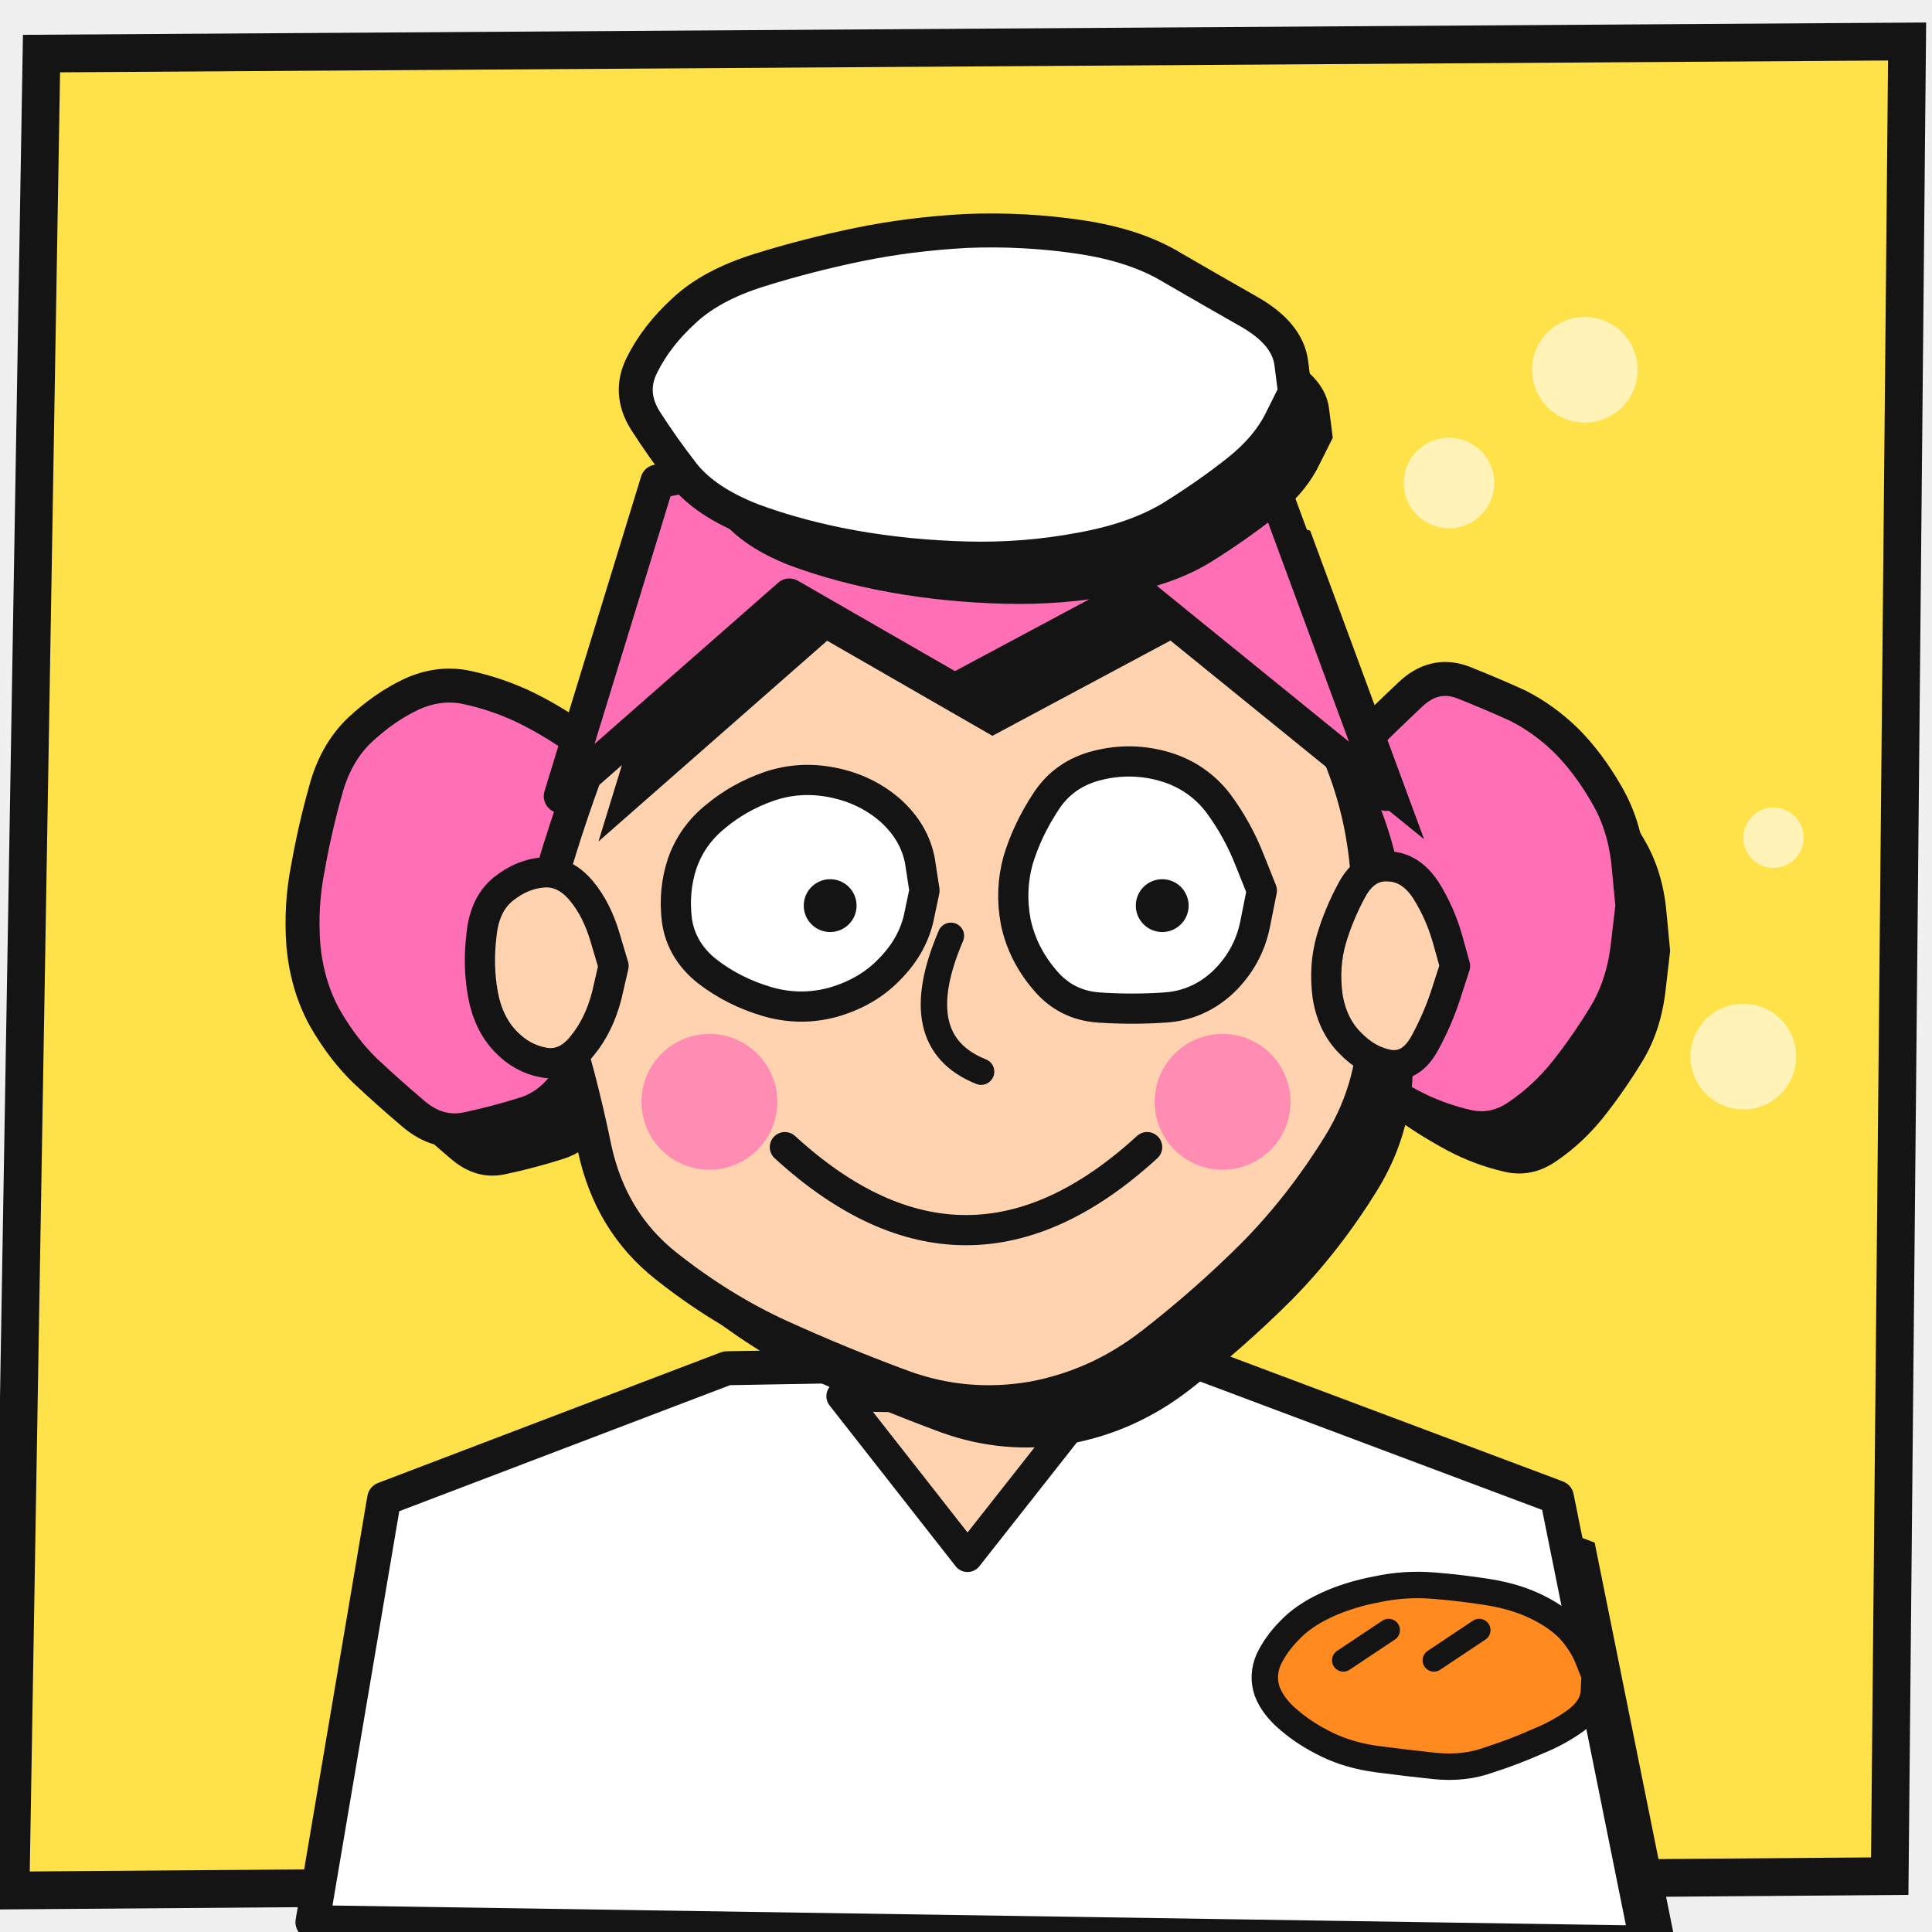
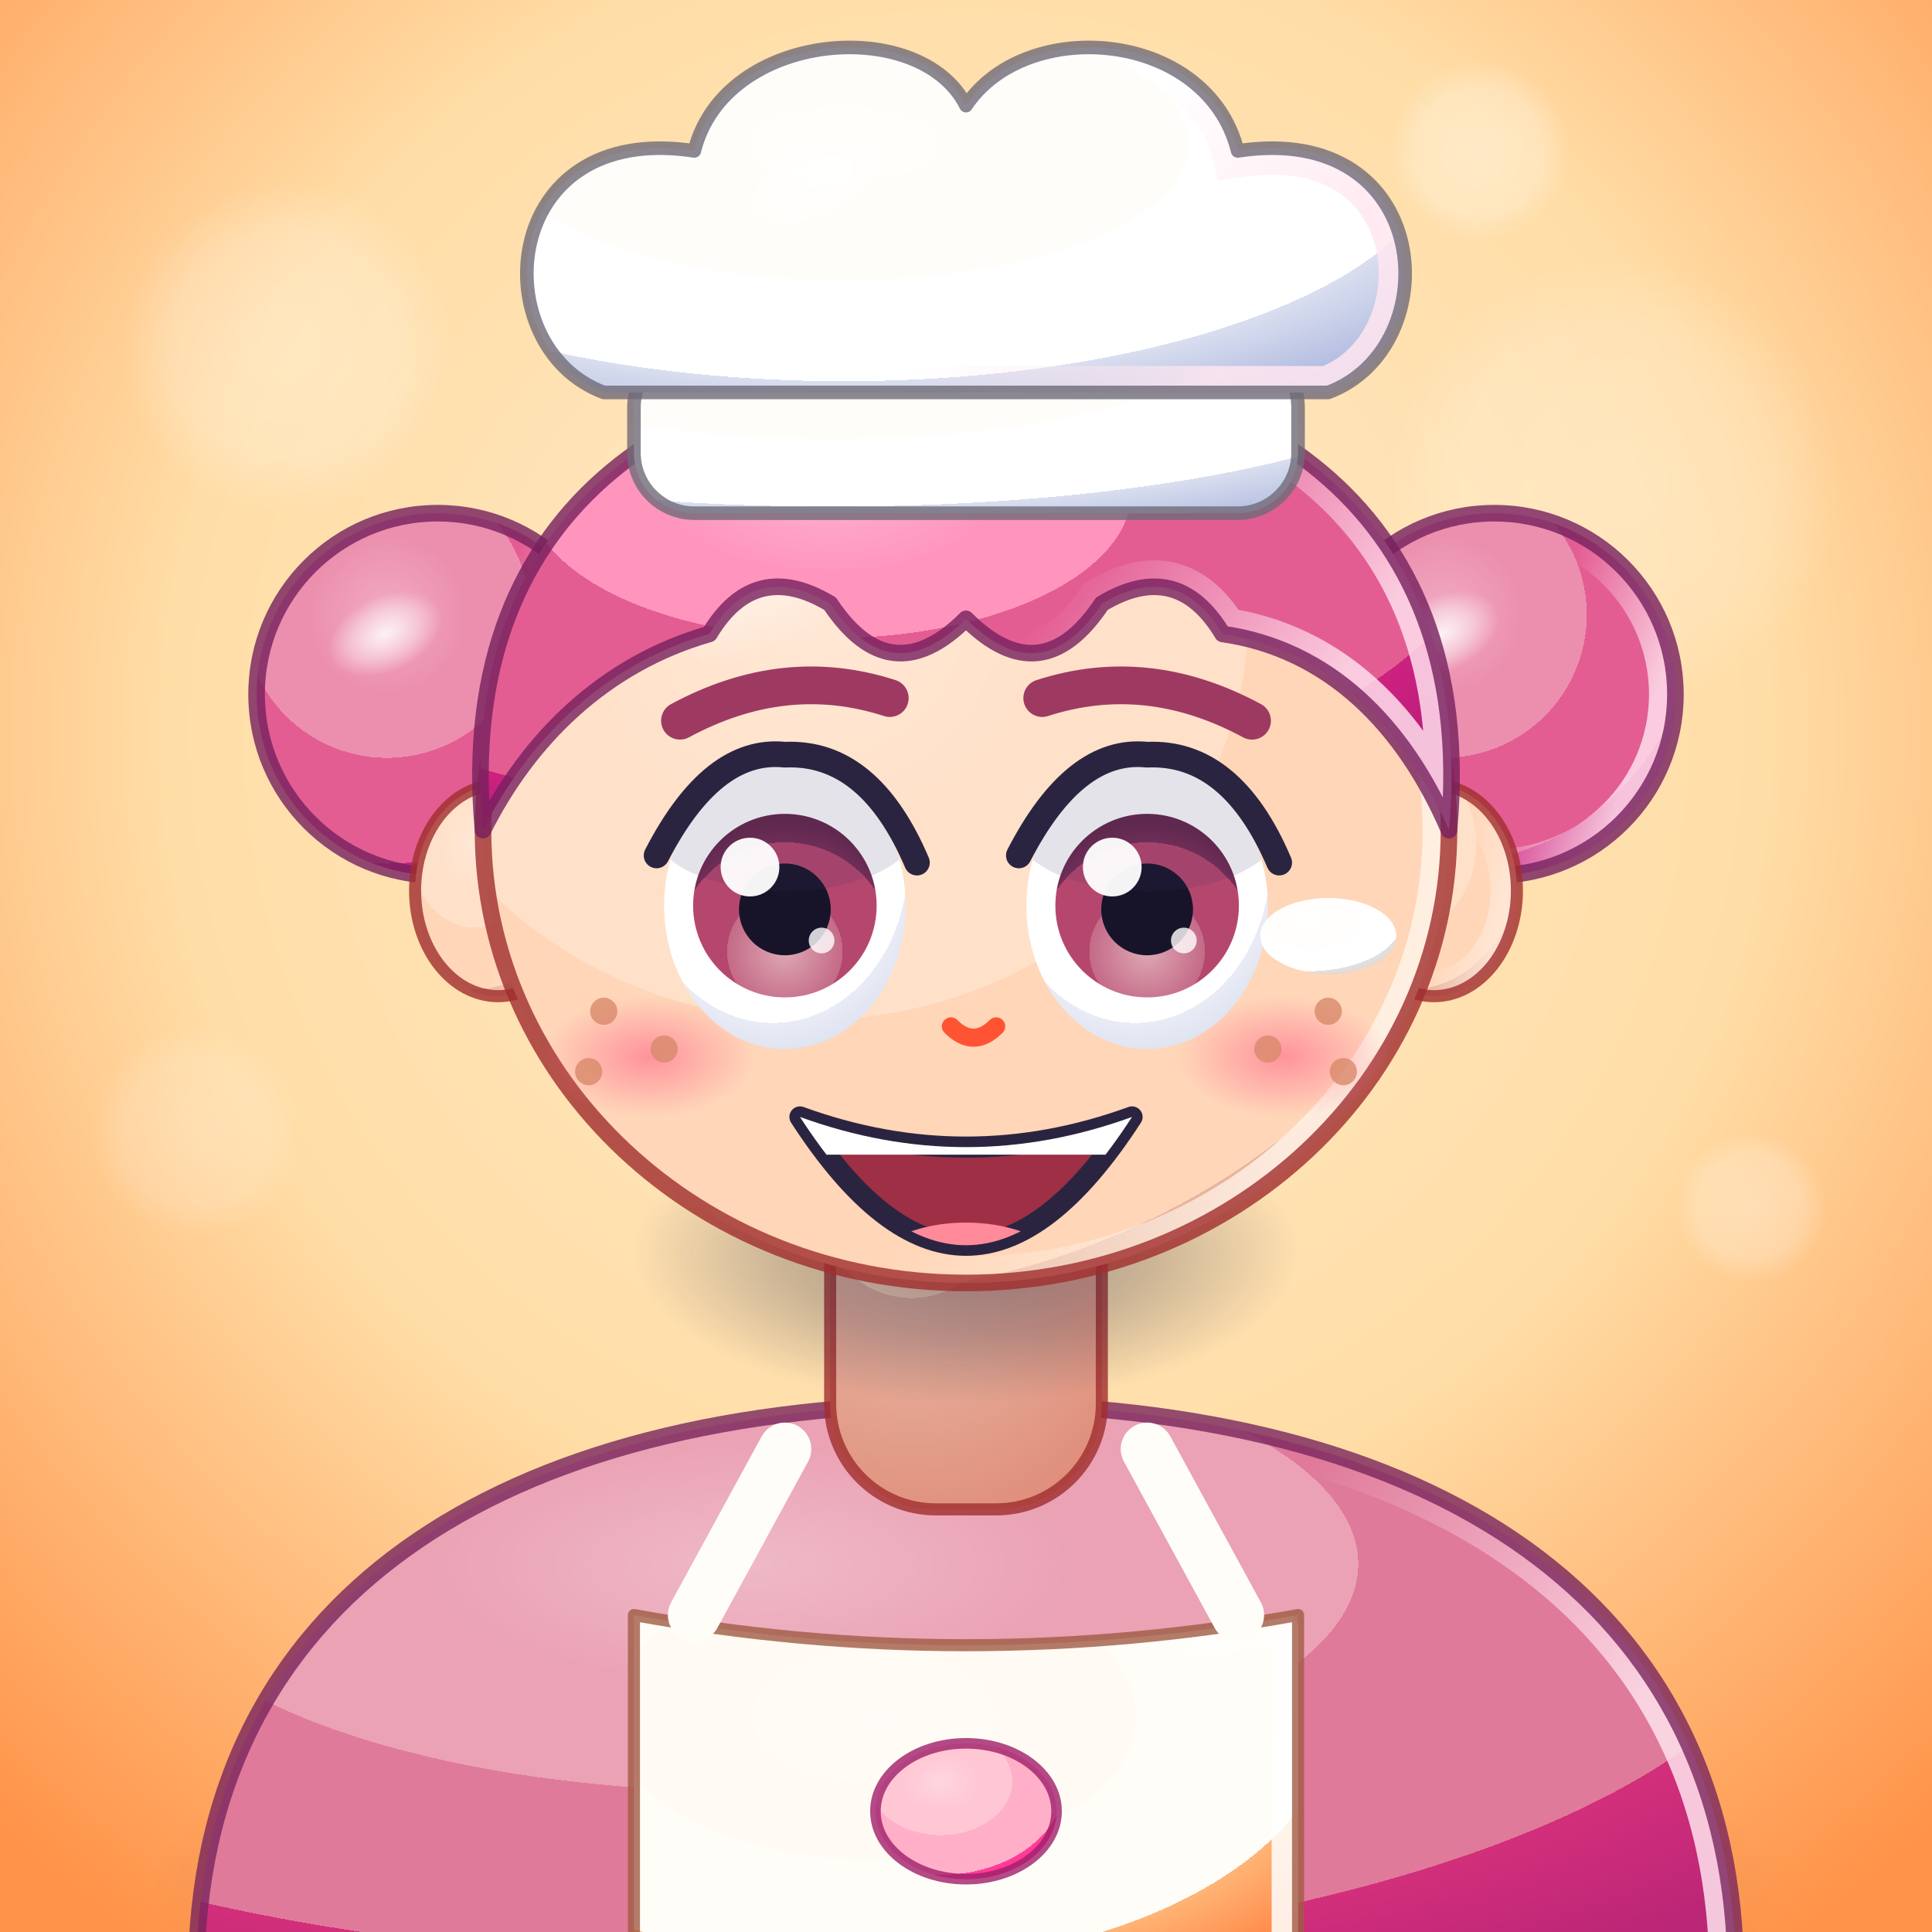
<svg xmlns="http://www.w3.org/2000/svg" width="256" height="256" viewBox="0 0 256 256">
-   <path d="M5.5 7.1 L252.7 5.5 L250.4 248.6 L1.4 250.5Z" fill="#FFE14A" stroke="#141414" stroke-width="5" />
-   <circle cx="128" cy="128" r="5" fill="#FFFFFF" opacity=".6" />
-   <circle cx="231" cy="140" r="7" fill="#FFFFFF" opacity=".6" />
-   <circle cx="210" cy="49" r="7" fill="#FFFFFF" opacity=".6" />
-   <circle cx="88" cy="57" r="3" fill="#FFFFFF" opacity=".6" />
-   <circle cx="85" cy="123" r="7" fill="#FFFFFF" opacity=".6" />
-   <circle cx="235" cy="111" r="4" fill="#FFFFFF" opacity=".6" />
-   <circle cx="192" cy="64" r="6" fill="#FFFFFF" opacity=".6" />
-   <path d="M41.4 254.7 L50.9 198.6 L96.3 181.3 L157.8 180.2 L206.3 198.4 L218.2 257.4Z" fill="#141414" transform="translate(5 6)" />
-   <path d="M41.4 254.7 L50.9 198.6 L96.3 181.3 L157.8 180.2 L206.3 198.4 L218.2 257.4Z" fill="#FFFFFF" stroke="#141414" stroke-width="4.5" stroke-linejoin="round" stroke-linecap="round" />
-   <path d="M111.5 185.0 L128.2 206.3 L144.5 185.6Z" fill="#FFD3B0" stroke="#141414" stroke-width="4" stroke-linejoin="round" stroke-linecap="round" />
-   <path d="M83.6 120.0 Q83.6 120.0 82.7 124.9 Q81.9 129.9 80.1 134.2 Q78.2 138.6 75.7 142.5 Q73.2 146.5 69.5 147.6 Q65.7 148.8 61.9 149.6 Q58.1 150.4 54.8 147.6 Q51.5 144.8 48.4 141.9 Q45.4 139.0 43.0 134.8 Q40.7 130.6 40.2 125.3 Q39.8 120.0 40.8 115.0 Q41.7 109.9 43.1 104.9 Q44.4 99.9 47.6 96.8 Q50.9 93.7 54.5 92.0 Q58.2 90.3 61.9 91.1 Q65.6 91.9 69.1 93.5 Q72.5 95.1 76.0 97.5 Q79.5 100.0 81.5 104.6 Q83.6 109.3 83.6 114.6Z" fill="#141414" transform="translate(5 6)" />
-   <path d="M83.6 120.0 Q83.6 120.0 82.7 124.9 Q81.9 129.9 80.1 134.2 Q78.2 138.6 75.7 142.5 Q73.2 146.5 69.5 147.6 Q65.7 148.8 61.9 149.6 Q58.1 150.4 54.8 147.6 Q51.5 144.8 48.4 141.9 Q45.4 139.0 43.0 134.8 Q40.7 130.6 40.2 125.3 Q39.8 120.0 40.8 115.0 Q41.7 109.9 43.1 104.9 Q44.4 99.9 47.6 96.8 Q50.9 93.7 54.5 92.0 Q58.2 90.3 61.9 91.1 Q65.6 91.9 69.1 93.5 Q72.5 95.1 76.0 97.5 Q79.5 100.0 81.5 104.6 Q83.6 109.3 83.6 114.6Z" fill="#FF6FB5" stroke="#141414" stroke-width="4.5" stroke-linejoin="round" stroke-linecap="round" />
-   <path d="M216.3 120.0 Q216.3 120.0 215.7 125.2 Q215.1 130.5 212.7 134.5 Q210.2 138.6 207.5 142.0 Q204.8 145.4 201.3 147.8 Q197.9 150.2 194.1 149.2 Q190.3 148.3 186.9 146.5 Q183.5 144.7 180.1 142.3 Q176.7 139.8 174.6 135.3 Q172.5 130.7 172.2 125.3 Q172.0 120.0 173.1 115.1 Q174.2 110.2 175.9 105.7 Q177.5 101.2 180.5 98.2 Q183.5 95.2 186.8 92.1 Q190.0 89.0 193.8 90.4 Q197.6 91.9 201.1 93.5 Q204.5 95.2 207.5 98.1 Q210.5 101.1 212.9 105.3 Q215.3 109.4 215.8 114.7Z" fill="#141414" transform="translate(5 6)" />
-   <path d="M216.3 120.0 Q216.3 120.0 215.7 125.2 Q215.1 130.5 212.7 134.5 Q210.2 138.6 207.5 142.0 Q204.8 145.4 201.3 147.8 Q197.9 150.2 194.1 149.2 Q190.3 148.3 186.9 146.5 Q183.5 144.7 180.1 142.3 Q176.7 139.8 174.6 135.3 Q172.5 130.7 172.2 125.3 Q172.0 120.0 173.1 115.1 Q174.2 110.2 175.9 105.7 Q177.5 101.2 180.5 98.2 Q183.5 95.2 186.8 92.1 Q190.0 89.0 193.8 90.4 Q197.6 91.9 201.1 93.5 Q204.5 95.2 207.5 98.1 Q210.5 101.1 212.9 105.3 Q215.3 109.4 215.8 114.7Z" fill="#FF6FB5" stroke="#141414" stroke-width="4.5" stroke-linejoin="round" stroke-linecap="round" />
-   <path d="M181.9 124.0 Q181.9 124.0 182.2 133.8 Q182.5 143.6 177.5 151.7 Q172.5 159.8 166.2 166.2 Q159.9 172.5 152.7 178.1 Q145.5 183.7 136.8 185.3 Q128.0 186.8 119.7 183.8 Q111.3 180.7 103.4 177.1 Q95.5 173.5 88.2 167.7 Q80.9 161.9 78.8 152.2 Q76.8 142.4 73.8 133.2 Q70.8 124.0 73.5 114.7 Q76.3 105.4 79.8 96.7 Q83.3 88.0 89.3 81.1 Q95.3 74.1 103.2 70.5 Q111.2 66.8 119.6 63.4 Q128.0 59.9 136.5 63.0 Q145.0 66.1 152.5 70.7 Q160.0 75.3 165.9 82.0 Q171.9 88.7 176.1 97.0 Q180.2 105.2 181.1 114.6Z" fill="#141414" transform="translate(5 6)" />
-   <path d="M181.9 124.0 Q181.9 124.0 182.2 133.8 Q182.5 143.6 177.5 151.7 Q172.5 159.8 166.2 166.2 Q159.9 172.5 152.7 178.1 Q145.5 183.7 136.8 185.3 Q128.0 186.8 119.7 183.8 Q111.3 180.7 103.4 177.1 Q95.5 173.5 88.2 167.7 Q80.9 161.9 78.8 152.2 Q76.8 142.4 73.8 133.2 Q70.8 124.0 73.5 114.7 Q76.3 105.4 79.8 96.7 Q83.3 88.0 89.3 81.1 Q95.3 74.1 103.2 70.5 Q111.2 66.8 119.6 63.4 Q128.0 59.9 136.5 63.0 Q145.0 66.1 152.5 70.7 Q160.0 75.3 165.9 82.0 Q171.9 88.7 176.1 97.0 Q180.2 105.2 181.1 114.6Z" fill="#FFD3B0" stroke="#141414" stroke-width="4.5" stroke-linejoin="round" stroke-linecap="round" />
-   <path d="M81.3 128.0 Q81.3 128.0 80.4 131.9 Q79.4 135.8 77.2 138.5 Q75.0 141.3 72.1 140.8 Q69.2 140.3 67.0 138.0 Q64.7 135.6 64.0 131.8 Q63.3 128.0 63.8 123.9 Q64.2 119.8 66.7 117.8 Q69.2 115.8 72.0 115.6 Q74.8 115.4 77.0 118.0 Q79.1 120.5 80.2 124.3Z" fill="#FFD3B0" stroke="#141414" stroke-width="4" stroke-linejoin="round" stroke-linecap="round" />
-   <path d="M192.8 128.0 Q192.8 128.0 191.7 131.4 Q190.6 134.9 188.8 138.2 Q187.0 141.5 184.1 141.1 Q181.2 140.6 178.9 138.2 Q176.5 135.8 175.9 131.9 Q175.4 128.0 176.4 124.5 Q177.4 121.1 179.2 117.8 Q181.0 114.6 184.0 114.8 Q186.9 114.9 188.9 117.9 Q190.8 120.9 191.8 124.4Z" fill="#FFD3B0" stroke="#141414" stroke-width="4" stroke-linejoin="round" stroke-linecap="round" />
-   <path d="M122.5 118.0 Q122.5 118.0 121.7 121.8 Q120.8 125.5 117.8 128.5 Q114.9 131.5 110.4 132.8 Q106.0 134.0 101.6 132.7 Q97.2 131.4 93.7 128.7 Q90.3 126.0 89.7 122.0 Q89.2 118.0 90.4 114.4 Q91.7 110.7 94.8 108.2 Q97.9 105.6 101.9 104.2 Q106.0 102.8 110.4 103.7 Q114.8 104.6 118.0 107.4 Q121.2 110.3 121.9 114.1Z" fill="#FFFFFF" stroke="#141414" stroke-width="4" stroke-linejoin="round" stroke-linecap="round" />
-   <circle cx="110" cy="120" r="3.5" fill="#141414" />
-   <path d="M167.2 118.0 Q167.2 118.0 166.3 122.5 Q165.4 126.9 162.1 130.1 Q158.8 133.2 154.4 133.5 Q150.0 133.8 145.6 133.5 Q141.2 133.2 138.4 129.8 Q135.5 126.4 134.6 122.2 Q133.8 118.0 134.9 114.0 Q136.1 110.0 138.6 106.2 Q141.0 102.5 145.5 101.4 Q150.0 100.3 154.4 101.6 Q158.7 102.9 161.4 106.4 Q164.0 109.9 165.6 114.0Z" fill="#FFFFFF" stroke="#141414" stroke-width="4" stroke-linejoin="round" stroke-linecap="round" />
-   <circle cx="154" cy="120" r="3.5" fill="#141414" />
-   <path d="M126 124 q-6 14 4 18" fill="none" stroke="#141414" stroke-width="3.5" stroke-linecap="round" stroke-linejoin="round" />
-   <path d="M74.3 105.5 L87.1 63.8 L129.0 55.6 L168.6 64.3 L183.7 105.2 L150.8 78.5 L126.5 91.5 L104.6 78.9Z" fill="#141414" transform="translate(5 6)" />
-   <path d="M74.3 105.5 L87.1 63.8 L129.0 55.6 L168.6 64.3 L183.7 105.2 L150.8 78.5 L126.5 91.5 L104.6 78.9Z" fill="#FF6FB5" stroke="#141414" stroke-width="4.5" stroke-linejoin="round" stroke-linecap="round" />
-   <path d="M171.6 52.0 Q171.6 52.0 169.8 55.6 Q168.0 59.3 164.1 62.4 Q160.2 65.5 155.4 68.5 Q150.5 71.5 143.2 72.8 Q135.8 74.2 128.1 74.0 Q120.3 73.8 113.0 72.5 Q105.8 71.2 99.6 68.9 Q93.5 66.5 90.6 62.9 Q87.8 59.3 85.5 55.7 Q83.2 52.0 85.1 48.3 Q87.0 44.5 90.6 41.2 Q94.2 37.8 100.6 35.8 Q107.0 33.8 113.8 32.4 Q120.6 31.0 128.1 30.6 Q135.7 30.3 143.1 31.4 Q150.5 32.5 155.4 35.5 Q160.4 38.4 165.5 41.3 Q170.6 44.2 171.1 48.1Z" fill="#141414" transform="translate(5 6)" />
-   <path d="M171.6 52.0 Q171.6 52.0 169.8 55.6 Q168.0 59.3 164.1 62.4 Q160.2 65.5 155.4 68.5 Q150.5 71.5 143.2 72.8 Q135.8 74.2 128.1 74.0 Q120.3 73.8 113.0 72.5 Q105.8 71.2 99.6 68.9 Q93.5 66.5 90.6 62.9 Q87.8 59.3 85.5 55.7 Q83.2 52.0 85.1 48.3 Q87.0 44.5 90.6 41.2 Q94.2 37.8 100.6 35.8 Q107.0 33.8 113.8 32.4 Q120.6 31.0 128.1 30.6 Q135.7 30.3 143.1 31.4 Q150.5 32.5 155.4 35.5 Q160.4 38.4 165.5 41.3 Q170.6 44.2 171.1 48.1Z" fill="#FFFFFF" stroke="#141414" stroke-width="4.5" stroke-linejoin="round" stroke-linecap="round" />
-   <path d="M104 152 q24 22 48 0" fill="none" stroke="#141414" stroke-width="4" stroke-linecap="round" stroke-linejoin="round" />
-   <circle cx="94" cy="146" r="9" fill="#FF6FB5" opacity=".7" />
-   <circle cx="162" cy="146" r="9" fill="#FF6FB5" opacity=".7" />
-   <path d="M211.3 222.0 Q211.3 222.0 211.2 224.1 Q211.1 226.2 208.9 227.9 Q206.6 229.6 203.6 230.8 Q200.7 232.1 197.3 233.2 Q194.0 234.4 190.1 234.0 Q186.3 233.6 182.5 233.1 Q178.8 232.6 175.9 231.2 Q173.0 229.8 170.9 228.0 Q168.7 226.2 167.9 224.1 Q167.2 222.0 168.1 219.9 Q169.1 217.8 170.9 216.0 Q172.7 214.1 175.7 212.7 Q178.7 211.3 182.4 210.6 Q186.1 209.8 189.9 210.1 Q193.7 210.4 197.4 211.0 Q201.0 211.6 203.8 213.0 Q206.6 214.4 208.2 216.2 Q209.8 218.1 210.5 220.0Z" fill="#FF8A1F" stroke="#141414" stroke-width="3.5" stroke-linejoin="round" stroke-linecap="round" />
-   <path d="M178 220 l6 -4 M190 220 l6 -4" fill="none" stroke="#141414" stroke-width="3" stroke-linecap="round" stroke-linejoin="round" />
+   <defs>
+     <radialGradient id="t3nana1" cx="0.5" cy="0.38" r="0.75">
+       <stop offset="0" stop-color="#FFECCC" />
+       <stop offset="0.55" stop-color="#FFDDA6" />
+       <stop offset="1" stop-color="#FF9349" />
+     </radialGradient>
+     <radialGradient id="t3nana2" cx="0.5" cy="0.5" r="0.5">
+       <stop offset="0" stop-color="#FFFFFF" stop-opacity="0.28" />
+       <stop offset="0.7" stop-color="#FFFFFF" stop-opacity="0.196" />
+       <stop offset="1" stop-color="#FFFFFF" stop-opacity="0" />
+     </radialGradient>
+     <radialGradient id="t3nana3" cx="0.5" cy="0.5" r="0.5">
+       <stop offset="0" stop-color="#FFFFFF" stop-opacity="0.22" />
+       <stop offset="0.7" stop-color="#FFFFFF" stop-opacity="0.154" />
+       <stop offset="1" stop-color="#FFFFFF" stop-opacity="0" />
+     </radialGradient>
+     <radialGradient id="t3nana4" cx="0.5" cy="0.5" r="0.5">
+       <stop offset="0" stop-color="#FFFFFF" stop-opacity="0.35" />
+       <stop offset="0.7" stop-color="#FFFFFF" stop-opacity="0.245" />
+       <stop offset="1" stop-color="#FFFFFF" stop-opacity="0" />
+     </radialGradient>
+     <radialGradient id="t3nana5" cx="0.5" cy="0.5" r="0.5">
+       <stop offset="0" stop-color="#FFFFFF" stop-opacity="0.2" />
+       <stop offset="0.7" stop-color="#FFFFFF" stop-opacity="0.14" />
+       <stop offset="1" stop-color="#FFFFFF" stop-opacity="0" />
+     </radialGradient>
+     <radialGradient id="t3nana6" cx="0.5" cy="0.5" r="0.5">
+       <stop offset="0" stop-color="#FFFFFF" stop-opacity="0.3" />
+       <stop offset="0.7" stop-color="#FFFFFF" stop-opacity="0.21" />
+       <stop offset="1" stop-color="#FFFFFF" stop-opacity="0" />
+     </radialGradient>
+     <radialGradient id="t3nana7" cx="0.5" cy="0.5" r="0.5">
+       <stop offset="0" stop-color="#1B1A3A" stop-opacity="0.25" />
+       <stop offset="0.55" stop-color="#1B1A3A" stop-opacity="0.138" />
+       <stop offset="1" stop-color="#1B1A3A" stop-opacity="0" />
+     </radialGradient>
+     <radialGradient id="t3nana8" cx="0.36" cy="0.28" r="0.86">
+       <stop offset="0" stop-color="#F1ABC3" />
+       <stop offset="0.253" stop-color="#EC8FAF" />
+       <stop offset="0.46" stop-color="#EC8FAF" />
+       <stop offset="0.46" stop-color="#E35D93" />
+       <stop offset="0.8" stop-color="#E35D93" />
+       <stop offset="0.8" stop-color="#CC217F" />
+       <stop offset="1" stop-color="#B61B79" />
+     </radialGradient>
+     <clipPath id="t3nana9">
+       <path d="M34.0 92.0A24.0 24.0 0 1 0 82.0 92.0A24.0 24.0 0 1 0 34.0 92.0Z" />
+     </clipPath>
+     <linearGradient id="t3nana10" x1="0" y1="0" x2="1" y2="0.35">
+       <stop offset="0" stop-color="#FFE0EC" stop-opacity="0" />
+       <stop offset="0.68" stop-color="#FFE0EC" stop-opacity="0" />
+       <stop offset="1" stop-color="#FFE0EC" stop-opacity="0.85" />
+     </linearGradient>
+     <radialGradient id="t3nana11" cx="0.5" cy="0.5" r="0.5">
+       <stop offset="0" stop-color="#FFFFFF" stop-opacity="0.85" />
+       <stop offset="0.6" stop-color="#FFFFFF" stop-opacity="0.383" />
+       <stop offset="1" stop-color="#FFFFFF" stop-opacity="0" />
+     </radialGradient>
+     <radialGradient id="t3nana12" cx="0.36" cy="0.28" r="0.86">
+       <stop offset="0" stop-color="#F1ABC3" />
+       <stop offset="0.253" stop-color="#EC8FAF" />
+       <stop offset="0.46" stop-color="#EC8FAF" />
+       <stop offset="0.46" stop-color="#E35D93" />
+       <stop offset="0.8" stop-color="#E35D93" />
+       <stop offset="0.8" stop-color="#CC217F" />
+       <stop offset="1" stop-color="#B61B79" />
+     </radialGradient>
+     <clipPath id="t3nana13">
+       <path d="M174.0 92.0A24.0 24.0 0 1 0 222.0 92.0A24.0 24.0 0 1 0 174.0 92.0Z" />
+     </clipPath>
+     <linearGradient id="t3nana14" x1="0" y1="0" x2="1" y2="0.35">
+       <stop offset="0" stop-color="#FFE0EC" stop-opacity="0" />
+       <stop offset="0.68" stop-color="#FFE0EC" stop-opacity="0" />
+       <stop offset="1" stop-color="#FFE0EC" stop-opacity="0.85" />
+     </linearGradient>
+     <radialGradient id="t3nana15" cx="0.5" cy="0.5" r="0.5">
+       <stop offset="0" stop-color="#FFFFFF" stop-opacity="0.85" />
+       <stop offset="0.6" stop-color="#FFFFFF" stop-opacity="0.383" />
+       <stop offset="1" stop-color="#FFFFFF" stop-opacity="0" />
+     </radialGradient>
+     <radialGradient id="t3nana16" cx="0.36" cy="0.28" r="0.86">
+       <stop offset="0" stop-color="#EFB9C7" />
+       <stop offset="0.253" stop-color="#EAA2B4" />
+       <stop offset="0.46" stop-color="#EAA2B4" />
+       <stop offset="0.46" stop-color="#E07A9A" />
+       <stop offset="0.8" stop-color="#E07A9A" />
+       <stop offset="0.8" stop-color="#D22F7B" />
+       <stop offset="1" stop-color="#BC2676" />
+     </radialGradient>
+     <clipPath id="t3nana17">
+       <path d="M26 262C26 212 66 186 128 186C190 186 230 212 230 262Z" />
+     </clipPath>
+     <linearGradient id="t3nana18" x1="0" y1="0" x2="1" y2="0.35">
+       <stop offset="0" stop-color="#FFE3EE" stop-opacity="0" />
+       <stop offset="0.68" stop-color="#FFE3EE" stop-opacity="0" />
+       <stop offset="1" stop-color="#FFE3EE" stop-opacity="0.85" />
+     </linearGradient>
+     <radialGradient id="t3nana19" cx="0.36" cy="0.28" r="0.86">
+       <stop offset="0" stop-color="#FFFCF7" />
+       <stop offset="0.253" stop-color="#FFFBF4" />
+       <stop offset="0.46" stop-color="#FFFBF4" />
+       <stop offset="0.46" stop-color="#FFFDF8" />
+       <stop offset="0.8" stop-color="#FFFDF8" />
+       <stop offset="0.8" stop-color="#FFB475" />
+       <stop offset="1" stop-color="#FF8848" />
+     </radialGradient>
+     <clipPath id="t3nana20">
+       <path d="M84 262V214Q128 222 172 214V262Z" />
+     </clipPath>
+     <linearGradient id="t3nana21" x1="0" y1="0" x2="1" y2="0.35">
+       <stop offset="0" stop-color="#FFFFFF" stop-opacity="0" />
+       <stop offset="0.68" stop-color="#FFFFFF" stop-opacity="0" />
+       <stop offset="1" stop-color="#FFFFFF" stop-opacity="0.85" />
+     </linearGradient>
+     <radialGradient id="t3nana22" cx="0.36" cy="0.28" r="0.86">
+       <stop offset="0" stop-color="#FFD5DF" />
+       <stop offset="0.253" stop-color="#FFC7D4" />
+       <stop offset="0.46" stop-color="#FFC7D4" />
+       <stop offset="0.46" stop-color="#FFB0C8" />
+       <stop offset="0.8" stop-color="#FFB0C8" />
+       <stop offset="0.8" stop-color="#FF4098" />
+       <stop offset="1" stop-color="#FF1A92" />
+     </radialGradient>
+     <radialGradient id="t3nana23" cx="0.3" cy="0.0" r="1.1">
+       <stop offset="0" stop-color="#FFE8D6" />
+       <stop offset="0.066" stop-color="#FFE1C9" />
+       <stop offset="0.12" stop-color="#FFE1C9" />
+       <stop offset="0.12" stop-color="#FFD6B8" />
+       <stop offset="0.4" stop-color="#FFD6B8" />
+       <stop offset="0.4" stop-color="#E7B5A0" />
+       <stop offset="1" stop-color="#DF8D79" />
+     </radialGradient>
+     <radialGradient id="t3nana24" cx="0.5" cy="0.5" r="0.5">
+       <stop offset="0" stop-color="#1B1A3A" stop-opacity="0.42" />
+       <stop offset="0.55" stop-color="#1B1A3A" stop-opacity="0.231" />
+       <stop offset="1" stop-color="#1B1A3A" stop-opacity="0" />
+     </radialGradient>
+     <radialGradient id="t3nana25" cx="0.36" cy="0.28" r="0.86">
+       <stop offset="0" stop-color="#FFE8D6" />
+       <stop offset="0.253" stop-color="#FFE1C9" />
+       <stop offset="0.46" stop-color="#FFE1C9" />
+       <stop offset="0.46" stop-color="#FFD6B8" />
+       <stop offset="0.8" stop-color="#FFD6B8" />
+       <stop offset="0.8" stop-color="#E7B5A0" />
+       <stop offset="1" stop-color="#DF8D79" />
+     </radialGradient>
+     <clipPath id="t3nana26">
+       <path d="M55.0 118.0A11.0 14.0 0 1 0 77.0 118.0A11.0 14.0 0 1 0 55.0 118.0Z" />
+     </clipPath>
+     <linearGradient id="t3nana27" x1="0" y1="0" x2="1" y2="0.35">
+       <stop offset="0" stop-color="#FFE9DA" stop-opacity="0" />
+       <stop offset="0.68" stop-color="#FFE9DA" stop-opacity="0" />
+       <stop offset="1" stop-color="#FFE9DA" stop-opacity="0.85" />
+     </linearGradient>
+     <radialGradient id="t3nana28" cx="0.36" cy="0.28" r="0.86">
+       <stop offset="0" stop-color="#FFE8D6" />
+       <stop offset="0.253" stop-color="#FFE1C9" />
+       <stop offset="0.46" stop-color="#FFE1C9" />
+       <stop offset="0.46" stop-color="#FFD6B8" />
+       <stop offset="0.8" stop-color="#FFD6B8" />
+       <stop offset="0.8" stop-color="#E7B5A0" />
+       <stop offset="1" stop-color="#DF8D79" />
+     </radialGradient>
+     <clipPath id="t3nana29">
+       <path d="M179.0 118.0A11.0 14.0 0 1 0 201.0 118.0A11.0 14.0 0 1 0 179.0 118.0Z" />
+     </clipPath>
+     <linearGradient id="t3nana30" x1="0" y1="0" x2="1" y2="0.35">
+       <stop offset="0" stop-color="#FFE9DA" stop-opacity="0" />
+       <stop offset="0.68" stop-color="#FFE9DA" stop-opacity="0" />
+       <stop offset="1" stop-color="#FFE9DA" stop-opacity="0.85" />
+     </linearGradient>
+     <radialGradient id="t3nana31" cx="0.34" cy="0.26" r="0.9">
+       <stop offset="0" stop-color="#FFE8D6" />
+       <stop offset="0.275" stop-color="#FFE1C9" />
+       <stop offset="0.5" stop-color="#FFE1C9" />
+       <stop offset="0.5" stop-color="#FFD6B8" />
+       <stop offset="0.84" stop-color="#FFD6B8" />
+       <stop offset="0.84" stop-color="#E7B5A0" />
+       <stop offset="1" stop-color="#DF8D79" />
+     </radialGradient>
+     <clipPath id="t3nana32">
+       <path d="M64.0 110.0A64.0 60.0 0 1 0 192.0 110.0A64.0 60.0 0 1 0 64.0 110.0Z" />
+     </clipPath>
+     <linearGradient id="t3nana33" x1="0" y1="0" x2="1" y2="0.35">
+       <stop offset="0" stop-color="#FFF1E4" stop-opacity="0" />
+       <stop offset="0.68" stop-color="#FFF1E4" stop-opacity="0" />
+       <stop offset="1" stop-color="#FFF1E4" stop-opacity="0.9" />
+     </linearGradient>
+     <radialGradient id="t3nana34" cx="0.5" cy="0.5" r="0.5">
+       <stop offset="0" stop-color="#FFFFFF" stop-opacity="0.45" />
+       <stop offset="0.6" stop-color="#FFFFFF" stop-opacity="0.203" />
+       <stop offset="1" stop-color="#FFFFFF" stop-opacity="0" />
+     </radialGradient>
+     <radialGradient id="t3nana35" cx="0.5" cy="0.5" r="0.5">
+       <stop offset="0" stop-color="#FF6E8E" stop-opacity="0.65" />
+       <stop offset="1" stop-color="#FF6E8E" stop-opacity="0" />
+     </radialGradient>
+     <radialGradient id="t3nana36" cx="0.5" cy="0.5" r="0.5">
+       <stop offset="0" stop-color="#FF6E8E" stop-opacity="0.65" />
+       <stop offset="1" stop-color="#FF6E8E" stop-opacity="0" />
+     </radialGradient>
+     <radialGradient id="t3nana37" cx="0.45" cy="0.35" r="0.8">
+       <stop offset="0" stop-color="#FFFFFF" />
+       <stop offset="0.7" stop-color="#FFFFFF" />
+       <stop offset="0.7" stop-color="#E9ECF6" />
+       <stop offset="1" stop-color="#D3D8EA" />
+     </radialGradient>
+     <clipPath id="t3nana38">
+       <path d="M88.0 120.0A16.0 19.0 0 1 0 120.0 120.0A16.0 19.0 0 1 0 88.0 120.0Z" />
+     </clipPath>
+     <radialGradient id="t3nana39" cx="0.5" cy="0.75" r="0.7">
+       <stop offset="0" stop-color="#DEA8B3" />
+       <stop offset="0.45" stop-color="#C46A87" />
+       <stop offset="0.45" stop-color="#B5476E" />
+       <stop offset="0.85" stop-color="#B5476E" />
+       <stop offset="0.85" stop-color="#772D56" />
+       <stop offset="1" stop-color="#65264D" />
+     </radialGradient>
+     <radialGradient id="t3nana40" cx="0.45" cy="0.35" r="0.8">
+       <stop offset="0" stop-color="#FFFFFF" />
+       <stop offset="0.7" stop-color="#FFFFFF" />
+       <stop offset="0.7" stop-color="#E9ECF6" />
+       <stop offset="1" stop-color="#D3D8EA" />
+     </radialGradient>
+     <clipPath id="t3nana41">
+       <path d="M136.0 120.0A16.0 19.0 0 1 0 168.0 120.0A16.0 19.0 0 1 0 136.0 120.0Z" />
+     </clipPath>
+     <radialGradient id="t3nana42" cx="0.5" cy="0.75" r="0.7">
+       <stop offset="0" stop-color="#DEA8B3" />
+       <stop offset="0.45" stop-color="#C46A87" />
+       <stop offset="0.45" stop-color="#B5476E" />
+       <stop offset="0.85" stop-color="#B5476E" />
+       <stop offset="0.85" stop-color="#772D56" />
+       <stop offset="1" stop-color="#65264D" />
+     </radialGradient>
+     <clipPath id="t3nana43">
+       <path d="M106 148Q128 182 150 148Q128 156 106 148Z" />
+     </clipPath>
+     <radialGradient id="t3nana44" cx="0.36" cy="0.28" r="0.86">
+       <stop offset="0" stop-color="#FFFEFA" />
+       <stop offset="0.253" stop-color="#FFFDF9" />
+       <stop offset="0.46" stop-color="#FFFDF9" />
+       <stop offset="0.46" stop-color="#FFFFFF" />
+       <stop offset="0.8" stop-color="#FFFFFF" />
+       <stop offset="0.8" stop-color="#BEBBBC" />
+       <stop offset="1" stop-color="#AAA2A5" />
+     </radialGradient>
+     <radialGradient id="t3nana45" cx="0.36" cy="0.28" r="0.86">
+       <stop offset="0" stop-color="#FFB0CE" />
+       <stop offset="0.198" stop-color="#FF95BD" />
+       <stop offset="0.36" stop-color="#FF95BD" />
+       <stop offset="0.36" stop-color="#E35D93" />
+       <stop offset="0.8" stop-color="#E35D93" />
+       <stop offset="0.8" stop-color="#CC217F" />
+       <stop offset="1" stop-color="#B61B79" />
+     </radialGradient>
+     <clipPath id="t3nana46">
+       <path d="M64 110C60 66 92 48 128 48C164 48 196 66 192 110C186 96 176 86 162 84Q156 74 146 80Q138 92 128 82Q118 92 110 80Q100 74 94 84C80 88 70 98 64 110Z" />
+     </clipPath>
+     <linearGradient id="t3nana47" x1="0" y1="0" x2="1" y2="0.35">
+       <stop offset="0" stop-color="#FFE0EC" stop-opacity="0" />
+       <stop offset="0.68" stop-color="#FFE0EC" stop-opacity="0" />
+       <stop offset="1" stop-color="#FFE0EC" stop-opacity="0.85" />
+     </linearGradient>
+     <radialGradient id="t3nana48" cx="0.3" cy="0.0" r="1.2">
+       <stop offset="0" stop-color="#FFFEFA" />
+       <stop offset="0.253" stop-color="#FFFDF9" />
+       <stop offset="0.46" stop-color="#FFFDF9" />
+       <stop offset="0.46" stop-color="#FFFFFF" />
+       <stop offset="0.8" stop-color="#FFFFFF" />
+       <stop offset="0.8" stop-color="#D9DEEF" />
+       <stop offset="1" stop-color="#B1BBE0" />
+     </radialGradient>
+     <radialGradient id="t3nana49" cx="0.36" cy="0.28" r="0.86">
+       <stop offset="0" stop-color="#FFFEFA" />
+       <stop offset="0.253" stop-color="#FFFDF9" />
+       <stop offset="0.46" stop-color="#FFFDF9" />
+       <stop offset="0.46" stop-color="#FFFFFF" />
+       <stop offset="0.8" stop-color="#FFFFFF" />
+       <stop offset="0.8" stop-color="#D9DEEF" />
+       <stop offset="1" stop-color="#B1BBE0" />
+     </radialGradient>
+     <clipPath id="t3nana50">
+       <path d="M80 52C64 46 66 16 92 20C96 4 122 2 128 14C136 2 160 4 164 20C190 16 192 46 176 52Z" />
+     </clipPath>
+     <linearGradient id="t3nana51" x1="0" y1="0" x2="1" y2="0.35">
+       <stop offset="0" stop-color="#FFE7F0" stop-opacity="0" />
+       <stop offset="0.68" stop-color="#FFE7F0" stop-opacity="0" />
+       <stop offset="1" stop-color="#FFE7F0" stop-opacity="0.85" />
+     </linearGradient>
+     <radialGradient id="t3nana52" cx="0.5" cy="0.5" r="0.5">
+       <stop offset="0" stop-color="#FFFFFF" stop-opacity="0.85" />
+       <stop offset="0.6" stop-color="#FFFFFF" stop-opacity="0.383" />
+       <stop offset="1" stop-color="#FFFFFF" stop-opacity="0" />
+     </radialGradient>
+   </defs>
+   <rect width="256" height="256" fill="url(#t3nana1)" />
+   <circle cx="38" cy="46" r="22" fill="url(#t3nana2)" />
+   <circle cx="214" cy="64" r="30" fill="url(#t3nana3)" />
+   <circle cx="196" cy="20" r="12" fill="url(#t3nana4)" />
+   <circle cx="26" cy="150" r="14" fill="url(#t3nana5)" />
+   <circle cx="232" cy="160" r="10" fill="url(#t3nana6)" />
+   <ellipse cx="128" cy="250" rx="110" ry="26" fill="url(#t3nana7)" />
+   <path d="M34.0 92.0A24.0 24.0 0 1 0 82.0 92.0A24.0 24.0 0 1 0 34.0 92.0Z" fill="url(#t3nana8)" />
+   <path d="M34.0 92.0A24.0 24.0 0 1 0 82.0 92.0A24.0 24.0 0 1 0 34.0 92.0Z" fill="none" stroke="url(#t3nana10)" stroke-width="7" clip-path="url(#t3nana9)" />
+   <path d="M34.0 92.0A24.0 24.0 0 1 0 82.0 92.0A24.0 24.0 0 1 0 34.0 92.0Z" fill="none" stroke="#76205E" stroke-width="2.2" stroke-linejoin="round" stroke-opacity=".8" />
+   <ellipse cx="51" cy="84" rx="8" ry="5" fill="url(#t3nana11)" transform="rotate(-25 51 84)" />
+   <path d="M174.0 92.0A24.0 24.0 0 1 0 222.0 92.0A24.0 24.0 0 1 0 174.0 92.0Z" fill="url(#t3nana12)" />
+   <path d="M174.0 92.0A24.0 24.0 0 1 0 222.0 92.0A24.0 24.0 0 1 0 174.0 92.0Z" fill="none" stroke="url(#t3nana14)" stroke-width="7" clip-path="url(#t3nana13)" />
+   <path d="M174.0 92.0A24.0 24.0 0 1 0 222.0 92.0A24.0 24.0 0 1 0 174.0 92.0Z" fill="none" stroke="#76205E" stroke-width="2.2" stroke-linejoin="round" stroke-opacity=".8" />
+   <ellipse cx="191" cy="84" rx="8" ry="5" fill="url(#t3nana15)" transform="rotate(-25 191 84)" />
+   <path d="M26 262C26 212 66 186 128 186C190 186 230 212 230 262Z" fill="url(#t3nana16)" />
+   <path d="M26 262C26 212 66 186 128 186C190 186 230 212 230 262Z" fill="none" stroke="url(#t3nana18)" stroke-width="7" clip-path="url(#t3nana17)" />
+   <path d="M26 262C26 212 66 186 128 186C190 186 230 212 230 262Z" fill="none" stroke="#79265D" stroke-width="2.2" stroke-linejoin="round" stroke-opacity=".8" />
+   <path d="M84 262V214Q128 222 172 214V262Z" fill="url(#t3nana19)" />
+   <path d="M84 262V214Q128 222 172 214V262Z" fill="none" stroke="url(#t3nana21)" stroke-width="7" clip-path="url(#t3nana20)" />
+   <path d="M84 262V214Q128 222 172 214V262Z" fill="none" stroke="#A05C44" stroke-width="1.6" stroke-linejoin="round" stroke-opacity=".8" />
+   <path d="M92 214L104 192" fill="none" stroke="#FFFDF8" stroke-width="7" stroke-linecap="round" stroke-linejoin="round" />
+   <path d="M164 214L152 192" fill="none" stroke="#FFFDF8" stroke-width="7" stroke-linecap="round" stroke-linejoin="round" />
+   <path d="M116.0 240.0A12.0 9.0 0 1 0 140.0 240.0A12.0 9.0 0 1 0 116.0 240.0Z" fill="url(#t3nana22)" />
+   <path d="M116.0 240.0A12.0 9.0 0 1 0 140.0 240.0A12.0 9.0 0 1 0 116.0 240.0Z" fill="none" stroke="#A01E6B" stroke-width="1.4" stroke-linejoin="round" stroke-opacity=".8" />
+   <path d="M124.0 150.0H132.0A14.0 14.0 0 0 1 146.0 164.0V186.0A14.0 14.0 0 0 1 132.0 200.0H124.0A14.0 14.0 0 0 1 110.0 186.0V164.0A14.0 14.0 0 0 1 124.0 150.0Z" fill="url(#t3nana23)" />
+   <path d="M124.0 150.0H132.0A14.0 14.0 0 0 1 146.0 164.0V186.0A14.0 14.0 0 0 1 132.0 200.0H124.0A14.0 14.0 0 0 1 110.0 186.0V164.0A14.0 14.0 0 0 1 124.0 150.0Z" fill="none" stroke="#A02E2D" stroke-width="1.6" stroke-linejoin="round" stroke-opacity=".8" />
+   <ellipse cx="128" cy="166" rx="44" ry="20" fill="url(#t3nana24)" />
+   <path d="M55.0 118.0A11.0 14.0 0 1 0 77.0 118.0A11.0 14.0 0 1 0 55.0 118.0Z" fill="url(#t3nana25)" />
+   <path d="M55.0 118.0A11.0 14.0 0 1 0 77.0 118.0A11.0 14.0 0 1 0 55.0 118.0Z" fill="none" stroke="url(#t3nana27)" stroke-width="7" clip-path="url(#t3nana26)" />
+   <path d="M55.0 118.0A11.0 14.0 0 1 0 77.0 118.0A11.0 14.0 0 1 0 55.0 118.0Z" fill="none" stroke="#A02E2D" stroke-width="1.6" stroke-linejoin="round" stroke-opacity=".8" />
+   <path d="M179.0 118.0A11.0 14.0 0 1 0 201.0 118.0A11.0 14.0 0 1 0 179.0 118.0Z" fill="url(#t3nana28)" />
+   <path d="M179.0 118.0A11.0 14.0 0 1 0 201.0 118.0A11.0 14.0 0 1 0 179.0 118.0Z" fill="none" stroke="url(#t3nana30)" stroke-width="7" clip-path="url(#t3nana29)" />
+   <path d="M179.0 118.0A11.0 14.0 0 1 0 201.0 118.0A11.0 14.0 0 1 0 179.0 118.0Z" fill="none" stroke="#A02E2D" stroke-width="1.6" stroke-linejoin="round" stroke-opacity=".8" />
+   <path d="M64.0 110.0A64.0 60.0 0 1 0 192.0 110.0A64.0 60.0 0 1 0 64.0 110.0Z" fill="url(#t3nana31)" />
+   <path d="M64.0 110.0A64.0 60.0 0 1 0 192.0 110.0A64.0 60.0 0 1 0 64.0 110.0Z" fill="none" stroke="url(#t3nana33)" stroke-width="7" clip-path="url(#t3nana32)" />
+   <path d="M64.0 110.0A64.0 60.0 0 1 0 192.0 110.0A64.0 60.0 0 1 0 64.0 110.0Z" fill="none" stroke="#A02E2D" stroke-width="2.2" stroke-linejoin="round" stroke-opacity=".8" />
+   <ellipse cx="100" cy="76" rx="18" ry="10" fill="url(#t3nana34)" transform="rotate(-30 100 76)" />
+   <ellipse cx="86" cy="140" rx="14" ry="8" fill="url(#t3nana35)" />
+   <ellipse cx="170" cy="140" rx="14" ry="8" fill="url(#t3nana36)" />
+   <path d="M88.0 120.0A16.0 19.0 0 1 0 120.0 120.0A16.0 19.0 0 1 0 88.0 120.0Z" fill="url(#t3nana37)" />
+   <g clip-path="url(#t3nana38)">
+     <circle cx="104" cy="120" r="12.16" fill="url(#t3nana39)" />
+     <circle cx="104" cy="120.5" r="6.08" fill="#17142A" />
+     <ellipse cx="104" cy="109.55" rx="17.6" ry="8.55" fill="#3A3360" opacity=".14" />
+   </g>
+   <circle cx="99.379" cy="114.893" r="3.891" fill="#FFFFFF" opacity="0.95" />
+   <circle cx="108.864" cy="124.621" r="1.702" fill="#FFFFFF" opacity="0.8" />
+   <path d="M87 113.35Q94.4 99 104 100Q115.2 99.5 121.5 114.3" fill="none" stroke="#2B2440" stroke-width="3.4" stroke-linecap="round" stroke-linejoin="round" />
+   <path d="M136.0 120.0A16.0 19.0 0 1 0 168.0 120.0A16.0 19.0 0 1 0 136.0 120.0Z" fill="url(#t3nana40)" />
+   <g clip-path="url(#t3nana41)">
+     <circle cx="152" cy="120" r="12.16" fill="url(#t3nana42)" />
+     <circle cx="152" cy="120.5" r="6.08" fill="#17142A" />
+     <ellipse cx="152" cy="109.55" rx="17.6" ry="8.55" fill="#3A3360" opacity=".14" />
+   </g>
+   <circle cx="147.379" cy="114.893" r="3.891" fill="#FFFFFF" opacity="0.95" />
+   <circle cx="156.864" cy="124.621" r="1.702" fill="#FFFFFF" opacity="0.8" />
+   <path d="M135 113.35Q142.4 99 152 100Q163.2 99.5 169.5 114.3" fill="none" stroke="#2B2440" stroke-width="3.4" stroke-linecap="round" stroke-linejoin="round" />
+   <path d="M90.1 95.5Q104.0 88.0 117.9 92.5" fill="none" stroke="#9E3A62" stroke-width="5" stroke-linecap="round" stroke-linejoin="round" />
+   <path d="M138.1 92.5Q152.0 88.0 165.9 95.5" fill="none" stroke="#9E3A62" stroke-width="5" stroke-linecap="round" stroke-linejoin="round" />
+   <circle cx="80" cy="134" r="1.8" fill="#D88A6A" opacity=".8" />
+   <circle cx="88" cy="139" r="1.8" fill="#D88A6A" opacity=".8" />
+   <circle cx="78" cy="142" r="1.8" fill="#D88A6A" opacity=".8" />
+   <circle cx="176" cy="134" r="1.8" fill="#D88A6A" opacity=".8" />
+   <circle cx="168" cy="139" r="1.8" fill="#D88A6A" opacity=".8" />
+   <circle cx="178" cy="142" r="1.8" fill="#D88A6A" opacity=".8" />
+   <path d="M126 136Q129 139 132 136" fill="none" stroke="#FF5434" stroke-width="2.4" stroke-linecap="round" stroke-linejoin="round" />
+   <path d="M106 148Q128 182 150 148Q128 156 106 148Z" fill="#9E2F45" stroke="#2B2440" stroke-width="2.8" stroke-linejoin="round" />
+   <g clip-path="url(#t3nana43)">
+     <ellipse cx="128" cy="170" rx="14" ry="8" fill="#FF8A9A" />
+     <rect x="104" y="146" width="48" height="7" fill="#FFFFFF" />
+   </g>
+   <path d="M167.0 124.0A9.0 5.0 0 1 0 185.0 124.0A9.0 5.0 0 1 0 167.0 124.0Z" fill="url(#t3nana44)" />
+   <ellipse cx="176" cy="124" rx="9" ry="5" fill="#FFFFFF" opacity=".55" />
+   <path d="M64 110C60 66 92 48 128 48C164 48 196 66 192 110C186 96 176 86 162 84Q156 74 146 80Q138 92 128 82Q118 92 110 80Q100 74 94 84C80 88 70 98 64 110Z" fill="url(#t3nana45)" />
+   <path d="M64 110C60 66 92 48 128 48C164 48 196 66 192 110C186 96 176 86 162 84Q156 74 146 80Q138 92 128 82Q118 92 110 80Q100 74 94 84C80 88 70 98 64 110Z" fill="none" stroke="url(#t3nana47)" stroke-width="7" clip-path="url(#t3nana46)" />
+   <path d="M64 110C60 66 92 48 128 48C164 48 196 66 192 110C186 96 176 86 162 84Q156 74 146 80Q138 92 128 82Q118 92 110 80Q100 74 94 84C80 88 70 98 64 110Z" fill="none" stroke="#76205E" stroke-width="2.2" stroke-linejoin="round" stroke-opacity=".8" />
+   <path d="M96 62Q128 54 160 62" fill="none" stroke="#FFC2D8" stroke-width="4" stroke-linecap="round" stroke-linejoin="round" opacity="0.7" />
+   <path d="M92.0 46.0H164.0A8.0 8.0 0 0 1 172.0 54.0V60.0A8.0 8.0 0 0 1 164.0 68.0H92.0A8.0 8.0 0 0 1 84.0 60.0V54.0A8.0 8.0 0 0 1 92.0 46.0Z" fill="url(#t3nana48)" />
+   <path d="M92.0 46.0H164.0A8.0 8.0 0 0 1 172.0 54.0V60.0A8.0 8.0 0 0 1 164.0 68.0H92.0A8.0 8.0 0 0 1 84.0 60.0V54.0A8.0 8.0 0 0 1 92.0 46.0Z" fill="none" stroke="#706A78" stroke-width="1.8" stroke-linejoin="round" stroke-opacity=".8" />
+   <path d="M80 52C64 46 66 16 92 20C96 4 122 2 128 14C136 2 160 4 164 20C190 16 192 46 176 52Z" fill="url(#t3nana49)" />
+   <path d="M80 52C64 46 66 16 92 20C96 4 122 2 128 14C136 2 160 4 164 20C190 16 192 46 176 52Z" fill="none" stroke="url(#t3nana51)" stroke-width="7" clip-path="url(#t3nana50)" />
+   <path d="M80 52C64 46 66 16 92 20C96 4 122 2 128 14C136 2 160 4 164 20C190 16 192 46 176 52Z" fill="none" stroke="#706A78" stroke-width="1.8" stroke-linejoin="round" stroke-opacity=".8" />
+   <ellipse cx="108" cy="24" rx="12" ry="6" fill="url(#t3nana52)" transform="rotate(-25 108 24)" />
</svg>
